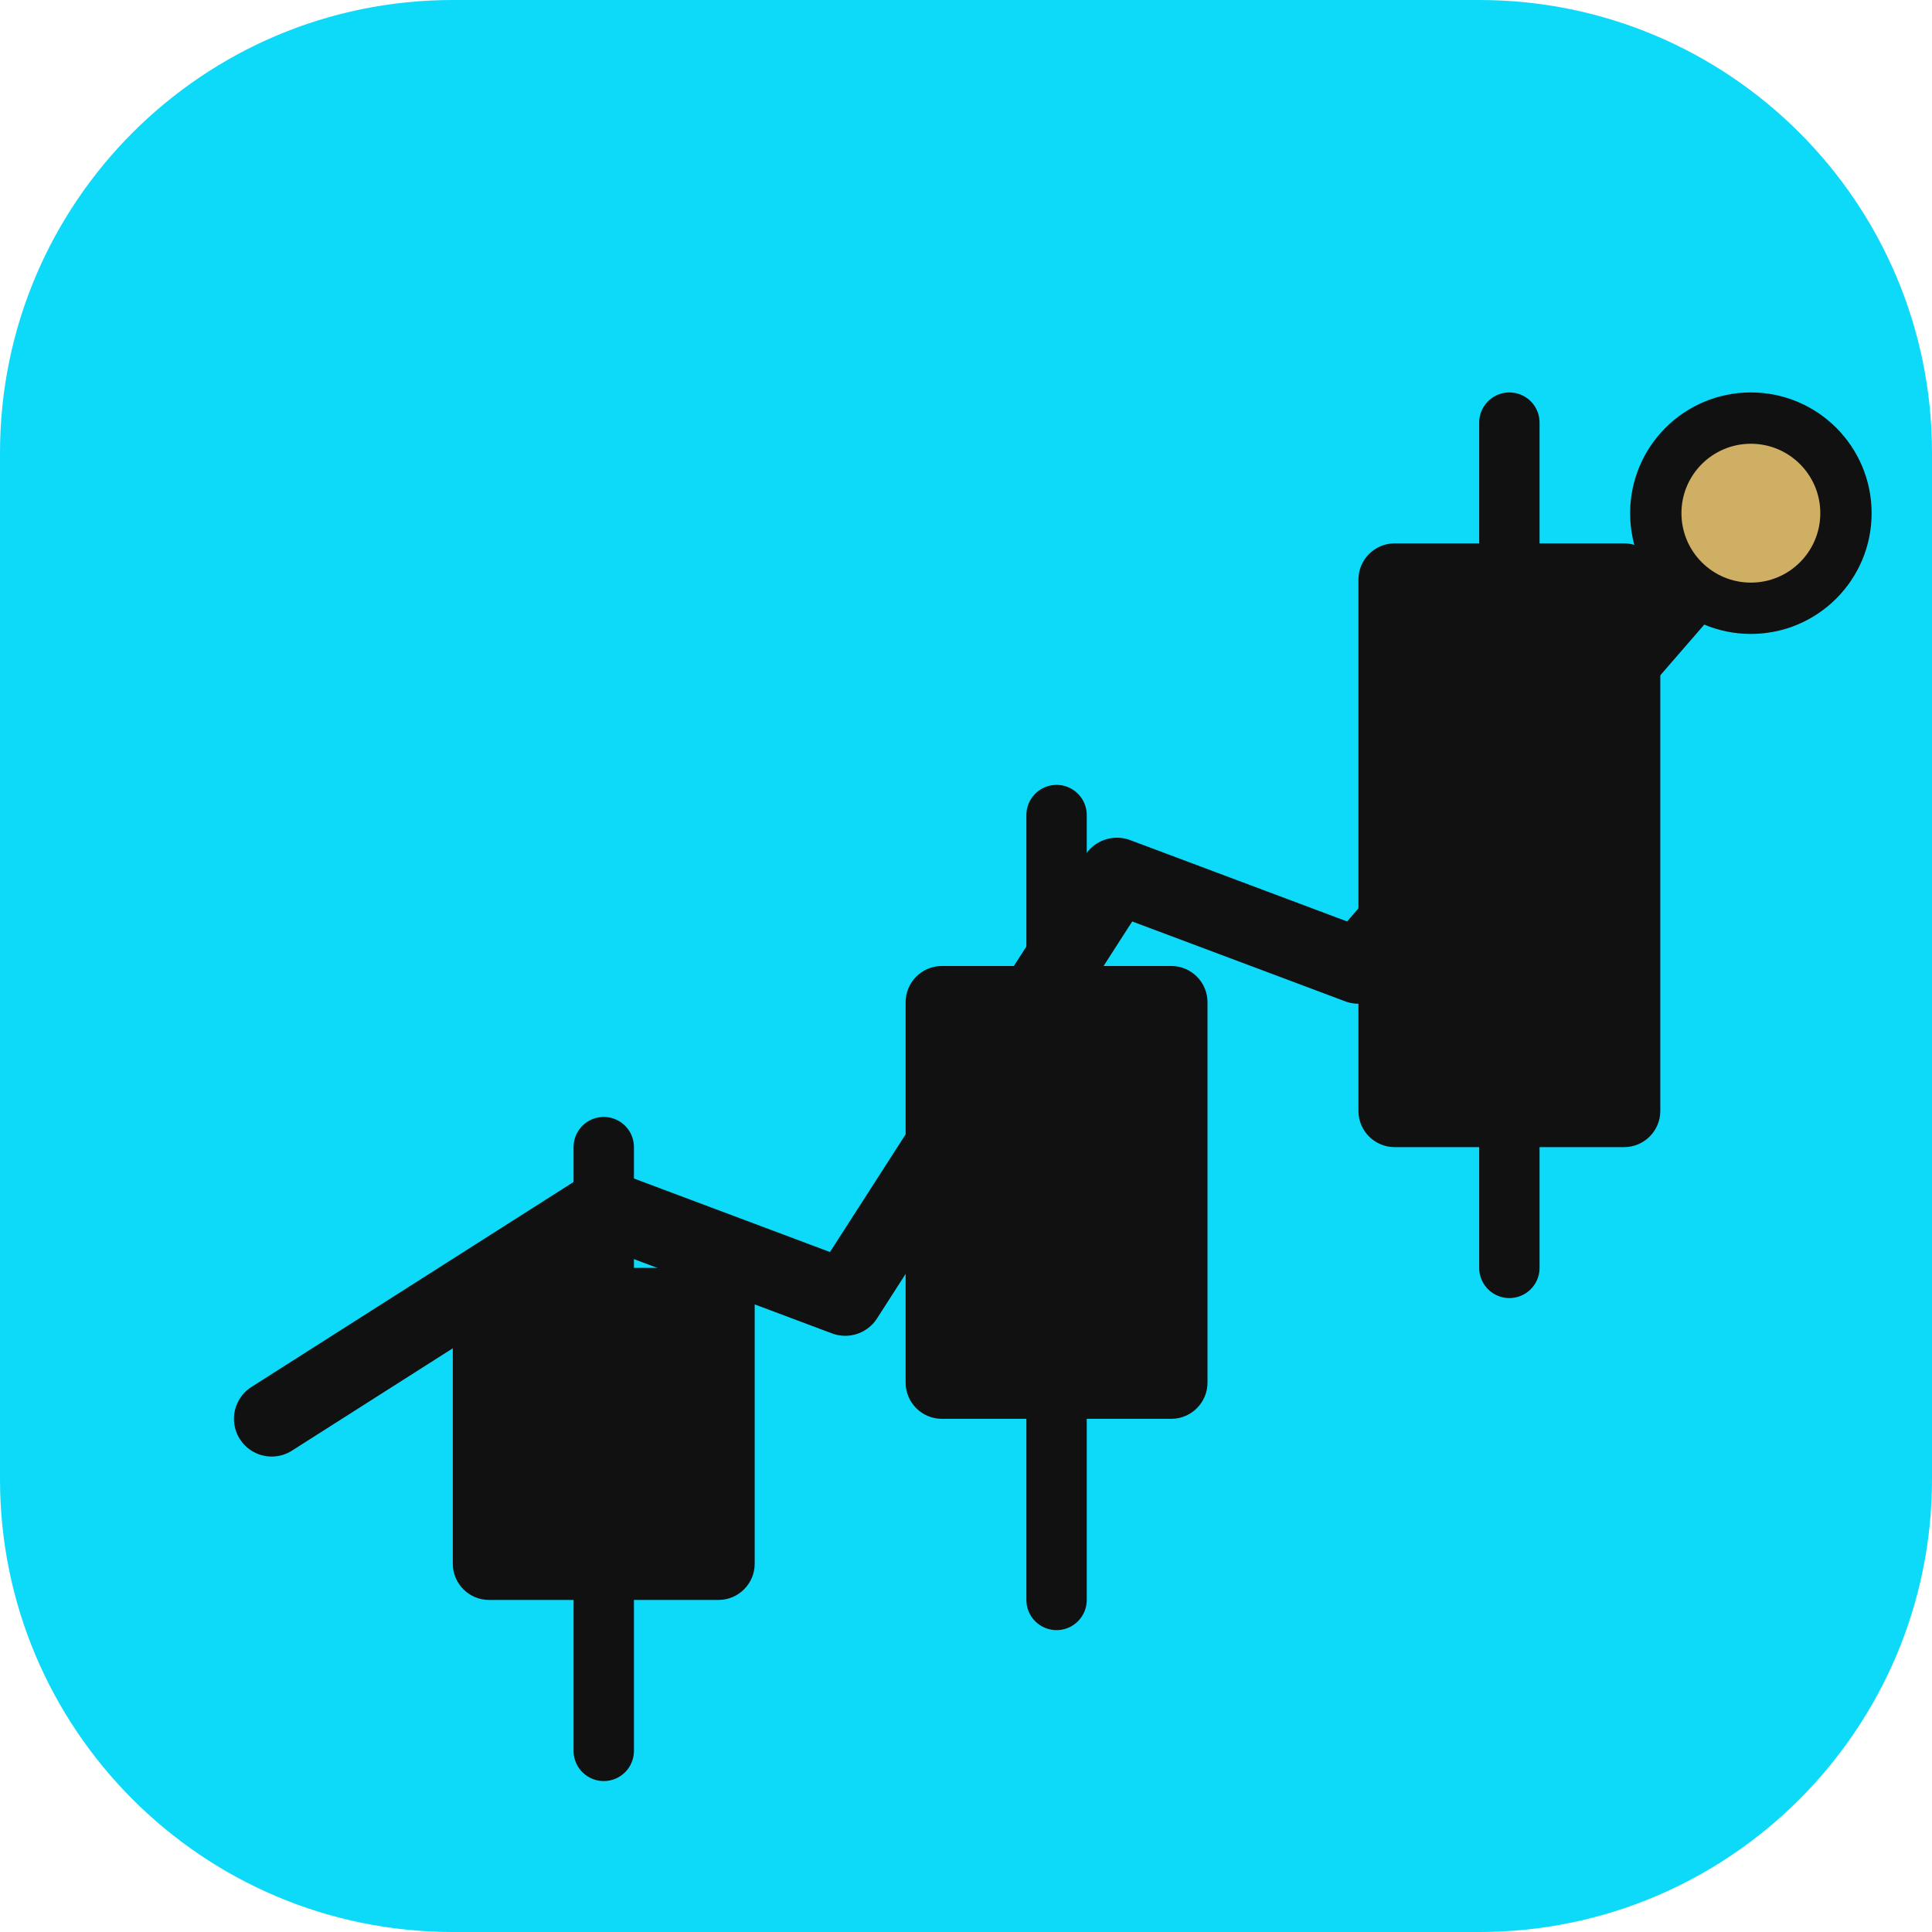
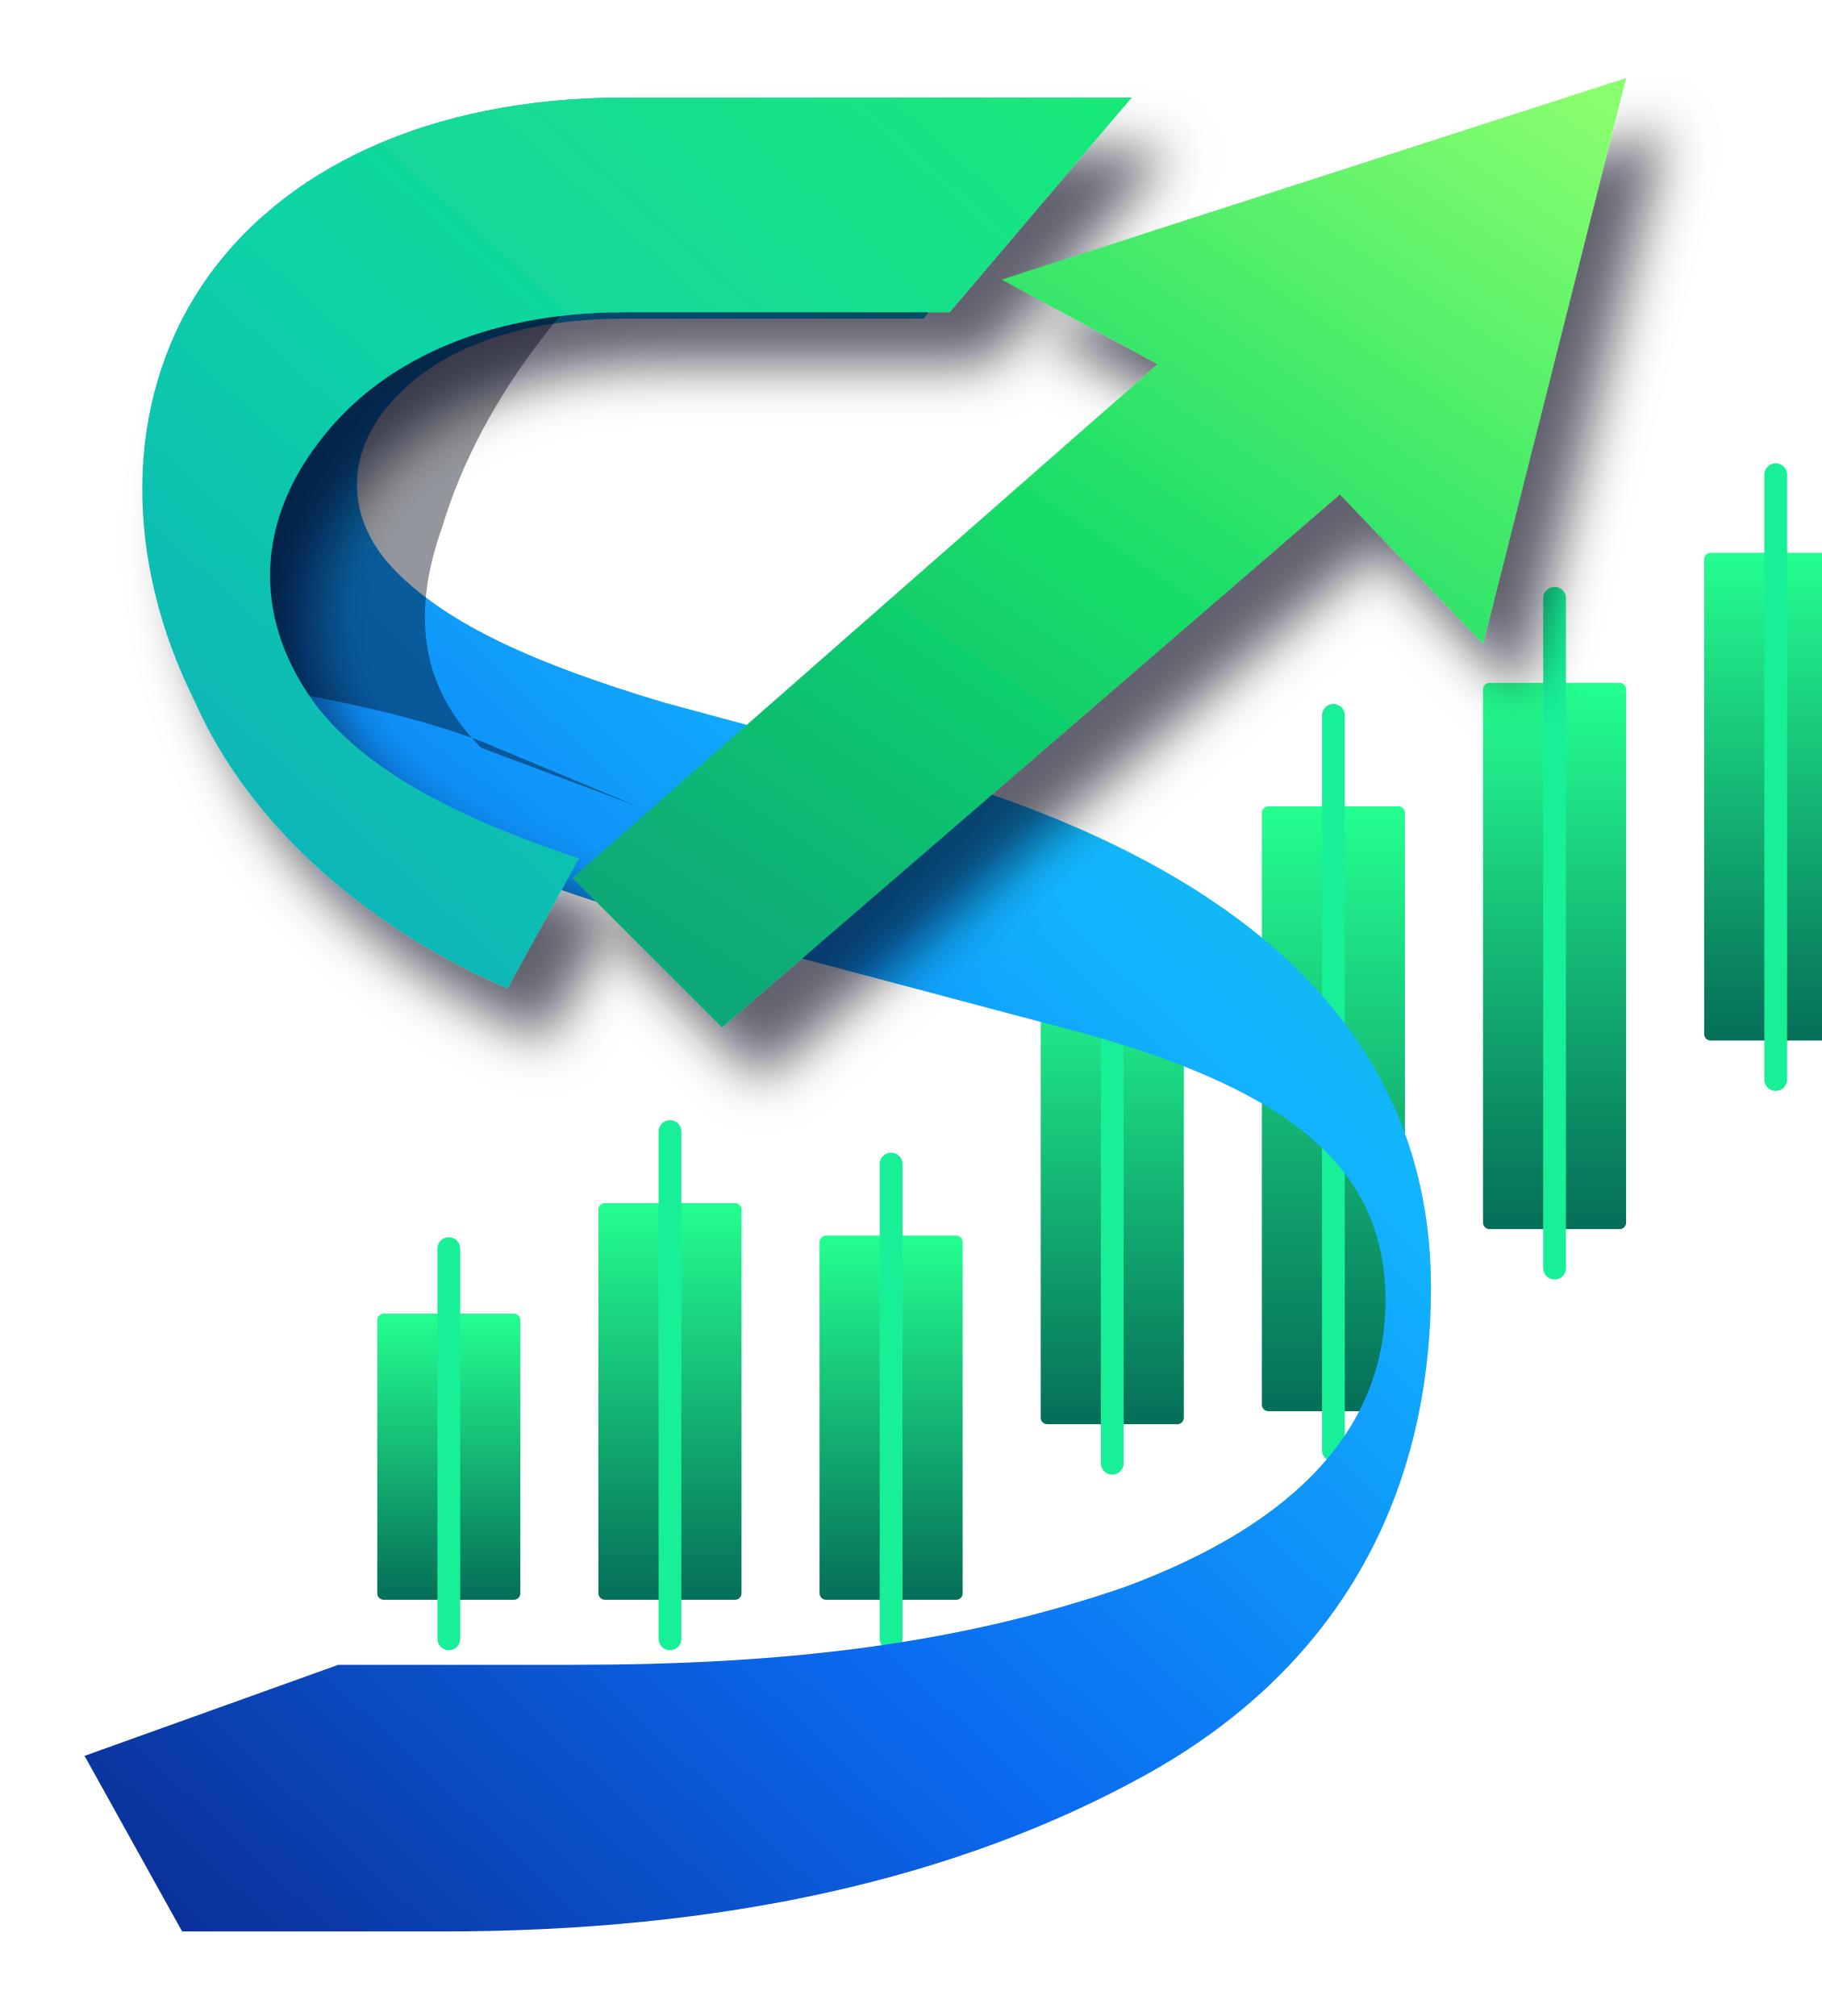
- <svg xmlns="http://www.w3.org/2000/svg" viewBox="0 0 64 64" fill="none" role="img" aria-labelledby="stracker-mark-title">
-   <rect width="64" height="64" rx="15" fill="#0dd9f8" />
-   <path d="M20 38v20M35 27v26M50 14v28" stroke="#111" stroke-width="2" stroke-linecap="round" />
-   <rect x="15" y="42" width="10" height="11" rx="1.2" fill="#111" />
-   <rect x="30" y="32" width="10" height="15" rx="1.2" fill="#111" />
-   <rect x="45" y="18" width="10" height="20" rx="1.2" fill="#111" />
-   <path d="M9 47l11-7 8 3 9-14 8 3 13-15" stroke="#111" stroke-width="2.5" stroke-linecap="round" stroke-linejoin="round" />
-   <circle cx="58" cy="17" r="4" fill="#111" />
-   <circle cx="58" cy="17" r="2.3" fill="#ceaf64" />
+ <svg xmlns="http://www.w3.org/2000/svg" viewBox="0 0 560 620" role="img" aria-labelledby="mark-title">
+   <defs>
+     <linearGradient id="lowerRibbonGrad" x1="0.05" y1="1" x2="0.75" y2="0">
+       <stop offset="0%" stop-color="#0a2f96" />
+       <stop offset="35%" stop-color="#0a6af0" />
+       <stop offset="70%" stop-color="#12b4ff" />
+       <stop offset="100%" stop-color="#14c8c8" />
+     </linearGradient>
+     <linearGradient id="upperRibbonGrad" x1="0" y1="1" x2="1" y2="0">
+       <stop offset="0%" stop-color="#0aa8c0" />
+       <stop offset="50%" stop-color="#10d4a4" />
+       <stop offset="100%" stop-color="#18ea78" />
+     </linearGradient>
+     <linearGradient id="arrowGrad" x1="0.2" y1="1" x2="0.95" y2="0">
+       <stop offset="0%" stop-color="#0aa878" />
+       <stop offset="45%" stop-color="#14dc68" />
+       <stop offset="100%" stop-color="#8aff6e" />
+     </linearGradient>
+     <linearGradient id="candleGrad" x1="0" y1="1" x2="0" y2="0">
+       <stop offset="0%" stop-color="#056e58" />
+       <stop offset="100%" stop-color="#24ff90" />
+     </linearGradient>
+     <filter id="foldShadow" x="-25%" y="-25%" width="160%" height="160%">
+       <feDropShadow dx="12" dy="16" stdDeviation="8" flood-color="#01060f" flood-opacity="0.62" />
+     </filter>
+   </defs>
+   <g transform="translate(8 12)">
+     <g fill="url(#candleGrad)">
+       <rect x="108" y="392" width="44" height="88" rx="2" />
+       <rect x="176" y="358" width="44" height="122" rx="2" />
+       <rect x="244" y="368" width="44" height="112" rx="2" />
+       <rect x="312" y="278" width="44" height="148" rx="2" />
+       <rect x="380" y="236" width="44" height="186" rx="2" />
+       <rect x="448" y="198" width="44" height="168" rx="2" />
+       <rect x="516" y="158" width="44" height="150" rx="2" />
+     </g>
+     <g stroke="#18f098" stroke-width="7" stroke-linecap="round">
+       <line x1="130" y1="372" x2="130" y2="492" />
+       <line x1="198" y1="336" x2="198" y2="492" />
+       <line x1="266" y1="346" x2="266" y2="492" />
+       <line x1="334" y1="254" x2="334" y2="438" />
+       <line x1="402" y1="208" x2="402" y2="434" />
+       <line x1="470" y1="172" x2="470" y2="378" />
+       <line x1="538" y1="134" x2="538" y2="320" />
+     </g>
+     <path fill="url(#lowerRibbonGrad)" d="M 18 528 L 96 500 L 168 500 C 232 500 286 494 338 476 C 392 456 418 426 418 388 C 418 348 390 324 326 306 L 198 272 C 132 254 88 230 62 196 C 32 158 30 112 54 76 C 78 40 124 18 184 18 L 328 18 L 276 86 L 184 86 C 150 86 126 96 112 112 C 98 128 98 148 114 164 C 130 180 156 192 196 204 L 270 224 C 378 254 432 308 432 384 C 432 450 402 502 344 534 C 286 566 214 582 128 582 L 48 582 Z" />
+     <path fill="#020617" fill-opacity="0.42" d="M 62 196 C 42 168 40 132 58 100 C 72 76 100 54 140 42 L 210 42 C 170 72 140 110 128 150 C 118 178 122 200 140 218 L 188 236 L 140 216 C 108 204 80 202 62 196 Z" />
+     <path fill="url(#upperRibbonGrad)" filter="url(#foldShadow)" d="M 54 76 C 78 40 124 18 184 18 L 340 18 L 284 84 L 184 84 C 140 84 108 100 90 124 C 70 150 70 180 90 206 C 106 226 134 240 170 252 L 148 292 C 102 272 68 240 52 204 C 30 160 30 112 54 76 Z" />
+     <path fill="url(#arrowGrad)" filter="url(#foldShadow)" d="M 168 258 L 348 100 L 300 74 L 492 12 L 448 186 L 404 140 L 214 304 Z" />
+   </g>
</svg>
